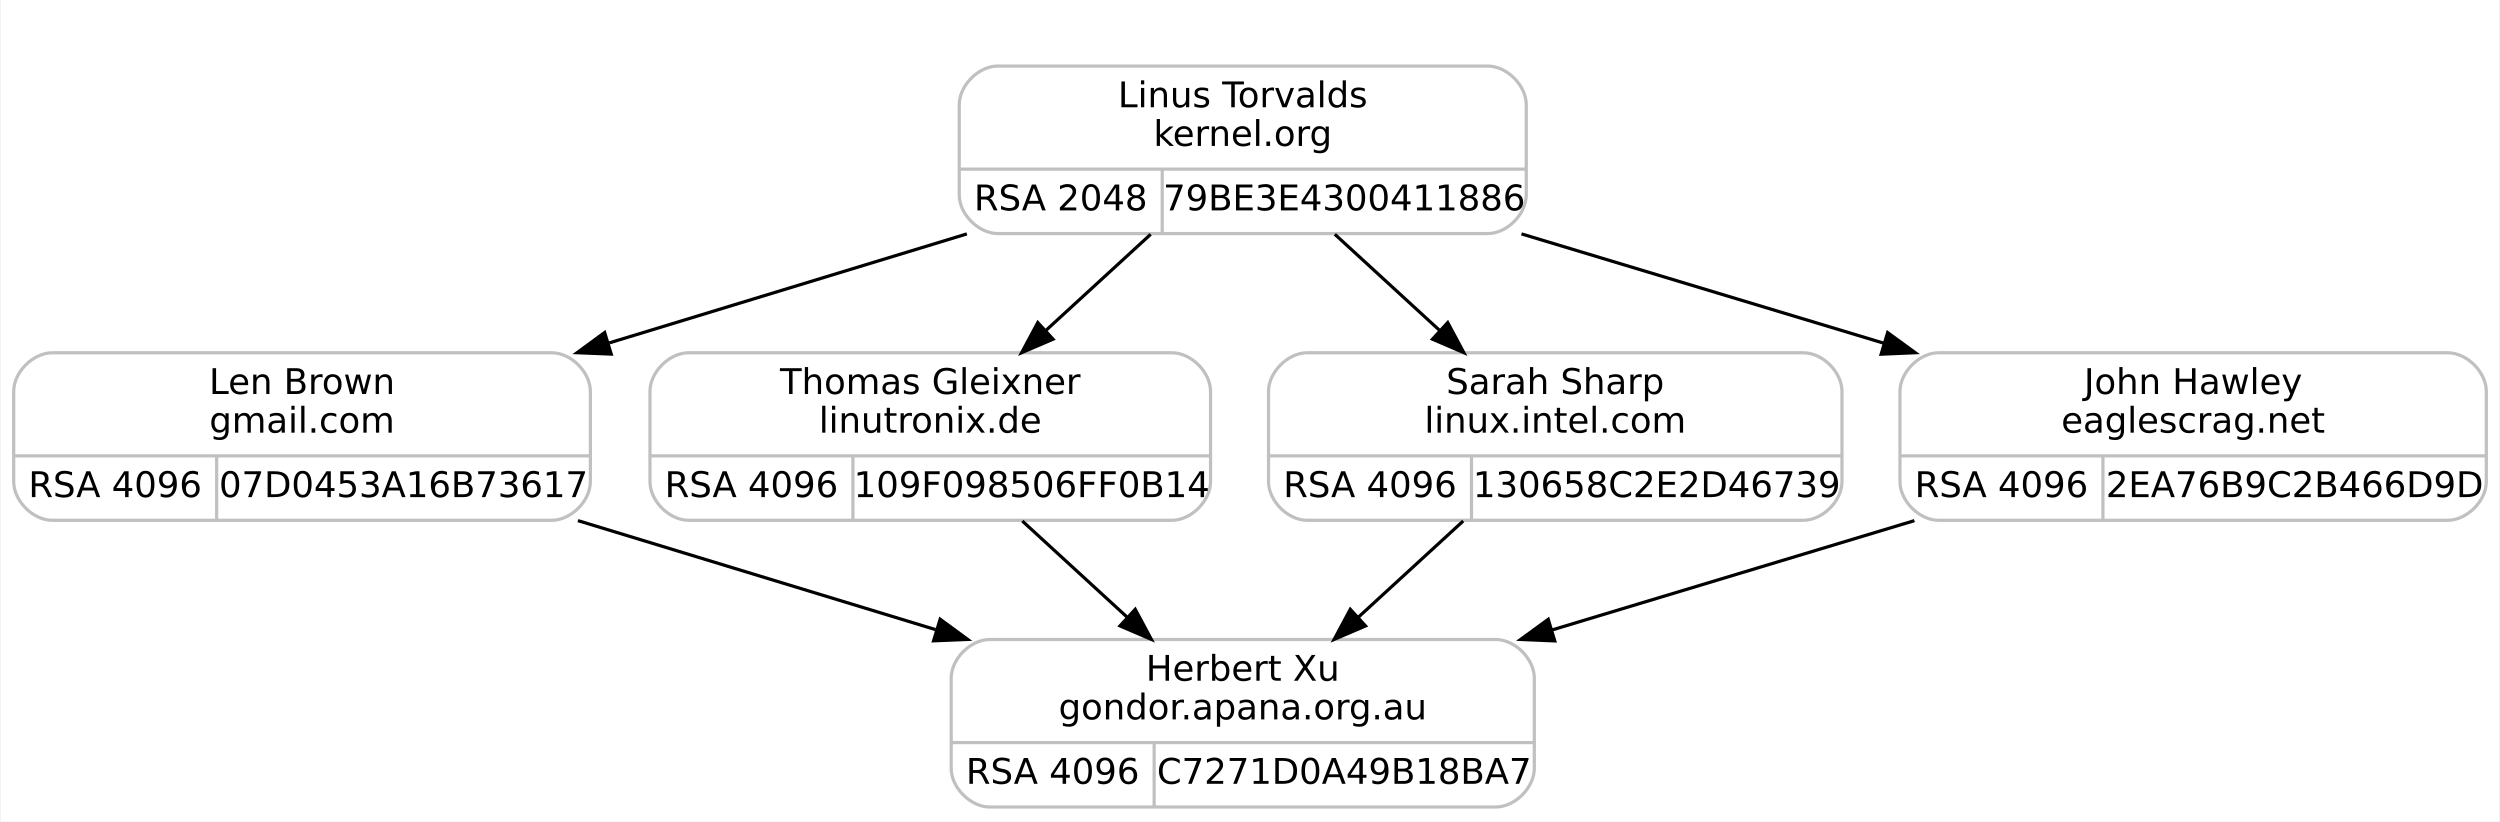
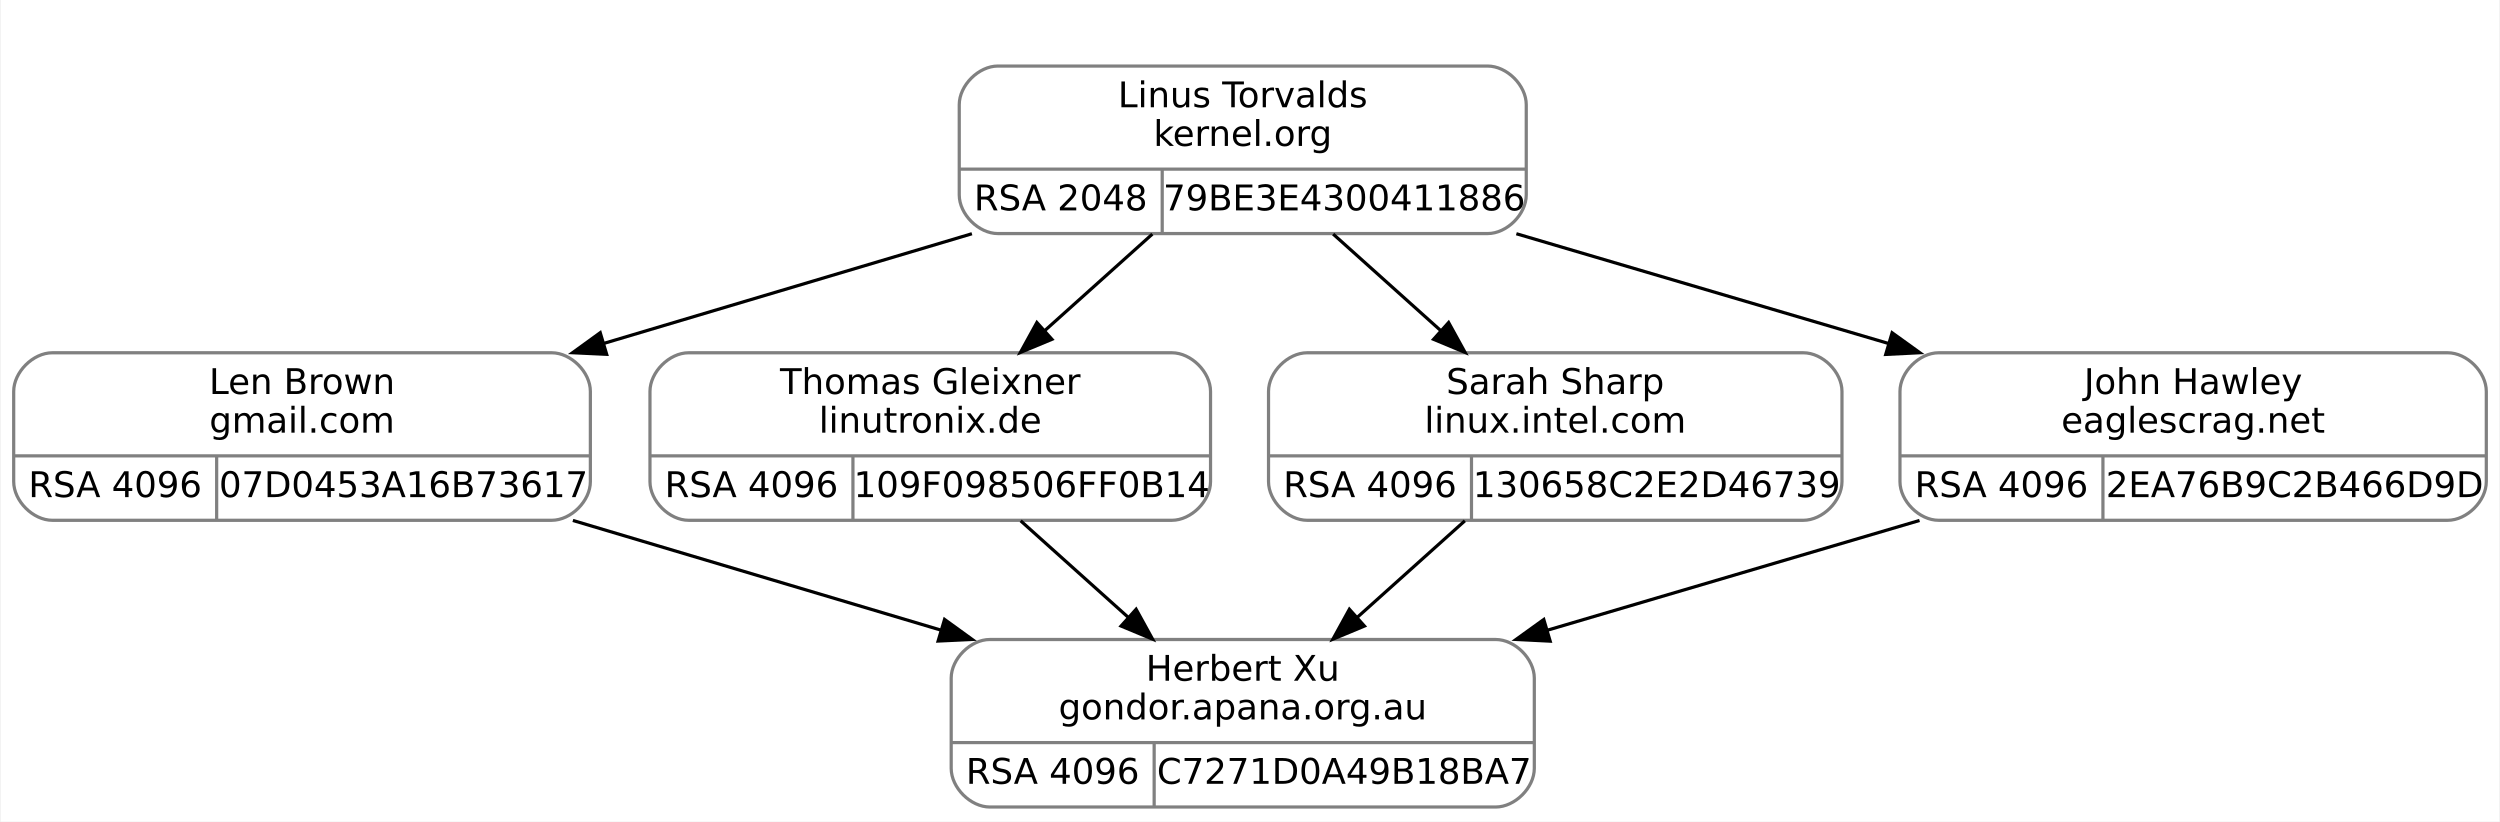
<svg xmlns="http://www.w3.org/2000/svg" width="776pt" height="255pt" viewBox="0.00 0.00 775.50 255.00">
  <g id="graph0" class="graph" transform="scale(1 1) rotate(0) translate(4 251)">
-     <polygon fill="#ffffff" stroke="transparent" points="-4,4 -4,-251 771.5,-251 771.5,4 -4,4" />
+     <polygon fill="white" stroke="transparent" points="-4,4 -4,-251 771.5,-251 771.5,4 -4,4" />
    <g id="clust1" class="cluster">
-       <polygon fill="none" stroke="#ffffff" points="285.5,-170 285.5,-239 477.5,-239 477.5,-170 285.5,-170" />
+       <polygon fill="none" stroke="white" points="285.5,-170 285.5,-239 477.5,-239 477.5,-170 285.5,-170" />
    </g>
    <g id="node1" class="node">
-       <path fill="none" stroke="#c0c0c0" d="M12,-89.5C12,-89.5 167,-89.5 167,-89.5 173,-89.5 179,-95.5 179,-101.5 179,-101.5 179,-129.5 179,-129.5 179,-135.5 173,-141.5 167,-141.5 167,-141.5 12,-141.5 12,-141.5 6,-141.5 0,-135.5 0,-129.5 0,-129.5 0,-101.5 0,-101.5 0,-95.5 6,-89.5 12,-89.5" />
-       <text text-anchor="middle" x="89.5" y="-128.7" font-family="droid sans,dejavu sans,helvetica" font-size="11.00" fill="#000000">Len Brown</text>
-       <text text-anchor="middle" x="89.5" y="-116.7" font-family="droid sans,dejavu sans,helvetica" font-size="11.00" fill="#000000">gmail.com</text>
-       <polyline fill="none" stroke="#c0c0c0" points="0,-109.5 179,-109.5 " />
-       <text text-anchor="middle" x="31.5" y="-96.7" font-family="droid sans,dejavu sans,helvetica" font-size="11.00" fill="#000000">RSA 4096</text>
-       <polyline fill="none" stroke="#c0c0c0" points="63,-89.5 63,-109.5 " />
-       <text text-anchor="middle" x="121" y="-96.7" font-family="droid sans,dejavu sans,helvetica" font-size="11.00" fill="#000000">07D0453A16B73617</text>
+       <path fill="none" stroke="gray" d="M12,-89.5C12,-89.5 167,-89.5 167,-89.5 173,-89.5 179,-95.5 179,-101.5 179,-101.5 179,-129.5 179,-129.5 179,-135.5 173,-141.5 167,-141.5 167,-141.5 12,-141.5 12,-141.5 6,-141.5 0,-135.5 0,-129.5 0,-129.5 0,-101.5 0,-101.5 0,-95.5 6,-89.5 12,-89.5" />
+       <text text-anchor="middle" x="89.5" y="-128.7" font-family="droid sans,dejavu sans,helvetica" font-size="11.00">Len Brown</text>
+       <text text-anchor="middle" x="89.5" y="-116.7" font-family="droid sans,dejavu sans,helvetica" font-size="11.00">gmail.com</text>
+       <polyline fill="none" stroke="gray" points="0,-109.5 179,-109.5 " />
+       <text text-anchor="middle" x="31.5" y="-96.7" font-family="droid sans,dejavu sans,helvetica" font-size="11.00">RSA 4096</text>
+       <polyline fill="none" stroke="gray" points="63,-89.5 63,-109.5 " />
+       <text text-anchor="middle" x="121" y="-96.7" font-family="droid sans,dejavu sans,helvetica" font-size="11.00">07D0453A16B73617</text>
    </g>
    <g id="node3" class="node">
-       <path fill="none" stroke="#c0c0c0" d="M303,-.5C303,-.5 460,-.5 460,-.5 466,-.5 472,-6.5 472,-12.5 472,-12.5 472,-40.5 472,-40.5 472,-46.5 466,-52.5 460,-52.5 460,-52.5 303,-52.5 303,-52.5 297,-52.5 291,-46.5 291,-40.5 291,-40.5 291,-12.5 291,-12.5 291,-6.5 297,-.5 303,-.5" />
-       <text text-anchor="middle" x="381.5" y="-39.7" font-family="droid sans,dejavu sans,helvetica" font-size="11.00" fill="#000000">Herbert Xu</text>
-       <text text-anchor="middle" x="381.5" y="-27.7" font-family="droid sans,dejavu sans,helvetica" font-size="11.00" fill="#000000">gondor.apana.org.au</text>
-       <polyline fill="none" stroke="#c0c0c0" points="291,-20.5 472,-20.5 " />
-       <text text-anchor="middle" x="322.5" y="-7.7" font-family="droid sans,dejavu sans,helvetica" font-size="11.00" fill="#000000">RSA 4096</text>
-       <polyline fill="none" stroke="#c0c0c0" points="354,-.5 354,-20.5 " />
-       <text text-anchor="middle" x="413" y="-7.7" font-family="droid sans,dejavu sans,helvetica" font-size="11.00" fill="#000000">C7271D0A49B18BA7</text>
+       <path fill="none" stroke="gray" d="M303,-0.5C303,-0.5 460,-0.5 460,-0.5 466,-0.5 472,-6.5 472,-12.5 472,-12.5 472,-40.5 472,-40.5 472,-46.5 466,-52.5 460,-52.5 460,-52.5 303,-52.5 303,-52.5 297,-52.5 291,-46.5 291,-40.5 291,-40.5 291,-12.5 291,-12.5 291,-6.5 297,-0.5 303,-0.5" />
+       <text text-anchor="middle" x="381.5" y="-39.7" font-family="droid sans,dejavu sans,helvetica" font-size="11.00">Herbert Xu</text>
+       <text text-anchor="middle" x="381.5" y="-27.7" font-family="droid sans,dejavu sans,helvetica" font-size="11.00">gondor.apana.org.au</text>
+       <polyline fill="none" stroke="gray" points="291,-20.5 472,-20.5 " />
+       <text text-anchor="middle" x="322.5" y="-7.7" font-family="droid sans,dejavu sans,helvetica" font-size="11.00">RSA 4096</text>
+       <polyline fill="none" stroke="gray" points="354,-0.5 354,-20.5 " />
+       <text text-anchor="middle" x="413" y="-7.7" font-family="droid sans,dejavu sans,helvetica" font-size="11.00">C7271D0A49B18BA7</text>
    </g>
    <g id="edge2" class="edge">
-       <path fill="none" stroke="#000000" d="M175.137,-89.398C209.977,-78.779 250.384,-66.463 286.158,-55.56" />
-       <polygon fill="#000000" stroke="#000000" points="287.572,-58.788 296.117,-52.524 285.531,-52.092 287.572,-58.788" />
+       <path fill="none" stroke="black" d="M173.57,-89.45C209.29,-78.81 251.09,-66.35 287.81,-55.41" />
+       <polygon fill="black" stroke="black" points="288.94,-58.73 297.52,-52.52 286.94,-52.02 288.94,-58.73" />
    </g>
    <g id="node2" class="node">
-       <path fill="none" stroke="#c0c0c0" d="M305.5,-178.5C305.5,-178.5 457.5,-178.5 457.5,-178.5 463.5,-178.5 469.5,-184.5 469.5,-190.5 469.5,-190.5 469.5,-218.5 469.5,-218.5 469.5,-224.5 463.5,-230.5 457.5,-230.5 457.5,-230.5 305.5,-230.5 305.5,-230.5 299.5,-230.5 293.5,-224.5 293.5,-218.5 293.5,-218.5 293.5,-190.5 293.5,-190.5 293.5,-184.5 299.5,-178.5 305.5,-178.5" />
-       <text text-anchor="middle" x="381.5" y="-217.7" font-family="droid sans,dejavu sans,helvetica" font-size="11.00" fill="#000000">Linus Torvalds</text>
-       <text text-anchor="middle" x="381.5" y="-205.7" font-family="droid sans,dejavu sans,helvetica" font-size="11.00" fill="#000000">kernel.org</text>
-       <polyline fill="none" stroke="#c0c0c0" points="293.5,-198.5 469.5,-198.5 " />
-       <text text-anchor="middle" x="325" y="-185.7" font-family="droid sans,dejavu sans,helvetica" font-size="11.00" fill="#000000">RSA 2048</text>
-       <polyline fill="none" stroke="#c0c0c0" points="356.5,-178.5 356.5,-198.5 " />
-       <text text-anchor="middle" x="413" y="-185.7" font-family="droid sans,dejavu sans,helvetica" font-size="11.00" fill="#000000">79BE3E4300411886</text>
+       <path fill="none" stroke="gray" d="M305.5,-178.5C305.5,-178.5 457.5,-178.5 457.5,-178.5 463.5,-178.5 469.5,-184.5 469.5,-190.5 469.5,-190.5 469.5,-218.5 469.5,-218.5 469.5,-224.5 463.5,-230.5 457.5,-230.5 457.5,-230.5 305.5,-230.5 305.5,-230.5 299.5,-230.5 293.5,-224.5 293.5,-218.5 293.5,-218.5 293.5,-190.5 293.5,-190.5 293.5,-184.5 299.5,-178.5 305.5,-178.5" />
+       <text text-anchor="middle" x="381.5" y="-217.7" font-family="droid sans,dejavu sans,helvetica" font-size="11.00">Linus Torvalds</text>
+       <text text-anchor="middle" x="381.5" y="-205.7" font-family="droid sans,dejavu sans,helvetica" font-size="11.00">kernel.org</text>
+       <polyline fill="none" stroke="gray" points="293.5,-198.5 469.5,-198.5 " />
+       <text text-anchor="middle" x="325" y="-185.7" font-family="droid sans,dejavu sans,helvetica" font-size="11.00">RSA 2048</text>
+       <polyline fill="none" stroke="gray" points="356.5,-178.5 356.5,-198.5 " />
+       <text text-anchor="middle" x="413" y="-185.7" font-family="droid sans,dejavu sans,helvetica" font-size="11.00">79BE3E4300411886</text>
    </g>
    <g id="edge1" class="edge">
-       <path fill="none" stroke="#000000" d="M295.863,-178.398C261.023,-167.779 220.616,-155.464 184.842,-144.56" />
-       <polygon fill="#000000" stroke="#000000" points="185.469,-141.092 174.883,-141.524 183.428,-147.788 185.469,-141.092" />
+       <path fill="none" stroke="black" d="M297.43,-178.45C261.71,-167.81 219.91,-155.35 183.19,-144.41" />
+       <polygon fill="black" stroke="black" points="184.06,-141.02 173.48,-141.52 182.06,-147.73 184.06,-141.02" />
    </g>
    <g id="node4" class="node">
-       <path fill="none" stroke="#c0c0c0" d="M209.5,-89.5C209.5,-89.5 359.5,-89.5 359.5,-89.5 365.5,-89.5 371.5,-95.5 371.5,-101.5 371.5,-101.5 371.5,-129.5 371.5,-129.5 371.5,-135.5 365.5,-141.5 359.5,-141.5 359.5,-141.5 209.5,-141.5 209.5,-141.5 203.5,-141.5 197.5,-135.5 197.5,-129.5 197.5,-129.5 197.5,-101.5 197.5,-101.5 197.5,-95.5 203.5,-89.5 209.5,-89.5" />
-       <text text-anchor="middle" x="284.5" y="-128.7" font-family="droid sans,dejavu sans,helvetica" font-size="11.00" fill="#000000">Thomas Gleixner</text>
-       <text text-anchor="middle" x="284.5" y="-116.7" font-family="droid sans,dejavu sans,helvetica" font-size="11.00" fill="#000000">linutronix.de</text>
-       <polyline fill="none" stroke="#c0c0c0" points="197.5,-109.5 371.5,-109.5 " />
-       <text text-anchor="middle" x="229" y="-96.7" font-family="droid sans,dejavu sans,helvetica" font-size="11.00" fill="#000000">RSA 4096</text>
-       <polyline fill="none" stroke="#c0c0c0" points="260.5,-89.5 260.5,-109.5 " />
-       <text text-anchor="middle" x="316" y="-96.7" font-family="droid sans,dejavu sans,helvetica" font-size="11.00" fill="#000000">109F098506FF0B14</text>
+       <path fill="none" stroke="gray" d="M209.5,-89.5C209.5,-89.5 359.5,-89.5 359.5,-89.5 365.5,-89.5 371.5,-95.5 371.5,-101.5 371.5,-101.5 371.5,-129.5 371.5,-129.5 371.5,-135.5 365.5,-141.5 359.5,-141.5 359.5,-141.5 209.5,-141.5 209.5,-141.5 203.5,-141.5 197.5,-135.5 197.5,-129.5 197.5,-129.5 197.5,-101.5 197.5,-101.5 197.5,-95.5 203.5,-89.5 209.5,-89.5" />
+       <text text-anchor="middle" x="284.5" y="-128.7" font-family="droid sans,dejavu sans,helvetica" font-size="11.00">Thomas Gleixner</text>
+       <text text-anchor="middle" x="284.5" y="-116.7" font-family="droid sans,dejavu sans,helvetica" font-size="11.00">linutronix.de</text>
+       <polyline fill="none" stroke="gray" points="197.5,-109.5 371.5,-109.5 " />
+       <text text-anchor="middle" x="229" y="-96.7" font-family="droid sans,dejavu sans,helvetica" font-size="11.00">RSA 4096</text>
+       <polyline fill="none" stroke="gray" points="260.5,-89.5 260.5,-109.5 " />
+       <text text-anchor="middle" x="316" y="-96.7" font-family="droid sans,dejavu sans,helvetica" font-size="11.00">109F098506FF0B14</text>
    </g>
    <g id="edge3" class="edge">
-       <path fill="none" stroke="#000000" d="M352.921,-178.278C342.758,-168.954 331.183,-158.333 320.48,-148.513" />
-       <polygon fill="#000000" stroke="#000000" points="322.609,-145.716 312.874,-141.534 317.877,-150.874 322.609,-145.716" />
+       <path fill="none" stroke="black" d="M353.44,-178.34C342.99,-168.96 330.98,-158.19 319.95,-148.29" />
+       <polygon fill="black" stroke="black" points="322.27,-145.68 312.49,-141.61 317.6,-150.89 322.27,-145.68" />
    </g>
    <g id="node5" class="node">
-       <path fill="none" stroke="#c0c0c0" d="M401.5,-89.5C401.5,-89.5 555.5,-89.5 555.5,-89.5 561.5,-89.5 567.5,-95.5 567.5,-101.5 567.5,-101.5 567.5,-129.5 567.5,-129.5 567.5,-135.5 561.5,-141.5 555.5,-141.5 555.5,-141.5 401.5,-141.5 401.5,-141.5 395.5,-141.5 389.5,-135.5 389.5,-129.5 389.5,-129.5 389.5,-101.5 389.5,-101.5 389.5,-95.5 395.5,-89.5 401.5,-89.5" />
-       <text text-anchor="middle" x="478.5" y="-128.7" font-family="droid sans,dejavu sans,helvetica" font-size="11.00" fill="#000000">Sarah Sharp</text>
-       <text text-anchor="middle" x="478.5" y="-116.7" font-family="droid sans,dejavu sans,helvetica" font-size="11.00" fill="#000000">linux.intel.com</text>
-       <polyline fill="none" stroke="#c0c0c0" points="389.5,-109.5 567.5,-109.5 " />
-       <text text-anchor="middle" x="421" y="-96.7" font-family="droid sans,dejavu sans,helvetica" font-size="11.00" fill="#000000">RSA 4096</text>
-       <polyline fill="none" stroke="#c0c0c0" points="452.5,-89.5 452.5,-109.5 " />
-       <text text-anchor="middle" x="510" y="-96.7" font-family="droid sans,dejavu sans,helvetica" font-size="11.00" fill="#000000">130658C2E2D46739</text>
+       <path fill="none" stroke="gray" d="M401.5,-89.5C401.5,-89.5 555.5,-89.5 555.5,-89.5 561.5,-89.5 567.5,-95.5 567.5,-101.5 567.5,-101.5 567.5,-129.5 567.5,-129.5 567.5,-135.5 561.5,-141.5 555.5,-141.5 555.5,-141.5 401.5,-141.5 401.5,-141.5 395.5,-141.5 389.5,-135.5 389.5,-129.5 389.5,-129.5 389.5,-101.5 389.5,-101.5 389.5,-95.5 395.5,-89.5 401.5,-89.5" />
+       <text text-anchor="middle" x="478.5" y="-128.7" font-family="droid sans,dejavu sans,helvetica" font-size="11.00">Sarah Sharp</text>
+       <text text-anchor="middle" x="478.5" y="-116.7" font-family="droid sans,dejavu sans,helvetica" font-size="11.00">linux.intel.com</text>
+       <polyline fill="none" stroke="gray" points="389.5,-109.5 567.5,-109.5 " />
+       <text text-anchor="middle" x="421" y="-96.7" font-family="droid sans,dejavu sans,helvetica" font-size="11.00">RSA 4096</text>
+       <polyline fill="none" stroke="gray" points="452.5,-89.5 452.5,-109.5 " />
+       <text text-anchor="middle" x="510" y="-96.7" font-family="droid sans,dejavu sans,helvetica" font-size="11.00">130658C2E2D46739</text>
    </g>
    <g id="edge5" class="edge">
-       <path fill="none" stroke="#000000" d="M410.079,-178.278C420.242,-168.954 431.817,-158.333 442.52,-148.513" />
-       <polygon fill="#000000" stroke="#000000" points="445.123,-150.874 450.126,-141.534 440.391,-145.716 445.123,-150.874" />
+       <path fill="none" stroke="black" d="M409.56,-178.34C420.01,-168.96 432.02,-158.19 443.05,-148.29" />
+       <polygon fill="black" stroke="black" points="445.4,-150.89 450.51,-141.61 440.73,-145.68 445.4,-150.89" />
    </g>
    <g id="node6" class="node">
-       <path fill="none" stroke="#c0c0c0" d="M597.5,-89.5C597.5,-89.5 755.5,-89.5 755.5,-89.5 761.5,-89.5 767.5,-95.5 767.5,-101.5 767.5,-101.5 767.5,-129.5 767.5,-129.5 767.5,-135.5 761.5,-141.5 755.5,-141.5 755.5,-141.5 597.5,-141.5 597.5,-141.5 591.5,-141.5 585.5,-135.5 585.5,-129.5 585.5,-129.5 585.5,-101.5 585.5,-101.5 585.5,-95.5 591.5,-89.5 597.5,-89.5" />
-       <text text-anchor="middle" x="676.5" y="-128.7" font-family="droid sans,dejavu sans,helvetica" font-size="11.00" fill="#000000">John Hawley</text>
-       <text text-anchor="middle" x="676.5" y="-116.7" font-family="droid sans,dejavu sans,helvetica" font-size="11.00" fill="#000000">eaglescrag.net</text>
-       <polyline fill="none" stroke="#c0c0c0" points="585.5,-109.5 767.5,-109.5 " />
-       <text text-anchor="middle" x="617" y="-96.7" font-family="droid sans,dejavu sans,helvetica" font-size="11.00" fill="#000000">RSA 4096</text>
-       <polyline fill="none" stroke="#c0c0c0" points="648.5,-89.5 648.5,-109.5 " />
-       <text text-anchor="middle" x="708" y="-96.7" font-family="droid sans,dejavu sans,helvetica" font-size="11.00" fill="#000000">2EA76B9C2B466D9D</text>
+       <path fill="none" stroke="gray" d="M597.5,-89.5C597.5,-89.5 755.5,-89.5 755.5,-89.5 761.5,-89.5 767.5,-95.5 767.5,-101.5 767.5,-101.5 767.5,-129.5 767.5,-129.5 767.5,-135.5 761.5,-141.5 755.5,-141.5 755.5,-141.5 597.5,-141.5 597.5,-141.5 591.5,-141.5 585.5,-135.5 585.5,-129.5 585.5,-129.5 585.5,-101.5 585.5,-101.5 585.5,-95.5 591.5,-89.5 597.5,-89.5" />
+       <text text-anchor="middle" x="676.5" y="-128.7" font-family="droid sans,dejavu sans,helvetica" font-size="11.00">John Hawley</text>
+       <text text-anchor="middle" x="676.5" y="-116.7" font-family="droid sans,dejavu sans,helvetica" font-size="11.00">eaglescrag.net</text>
+       <polyline fill="none" stroke="gray" points="585.5,-109.5 767.5,-109.5 " />
+       <text text-anchor="middle" x="617" y="-96.7" font-family="droid sans,dejavu sans,helvetica" font-size="11.00">RSA 4096</text>
+       <polyline fill="none" stroke="gray" points="648.5,-89.5 648.5,-109.5 " />
+       <text text-anchor="middle" x="708" y="-96.7" font-family="droid sans,dejavu sans,helvetica" font-size="11.00">2EA76B9C2B466D9D</text>
    </g>
    <g id="edge7" class="edge">
-       <path fill="none" stroke="#000000" d="M468.017,-178.398C503.365,-167.734 544.386,-155.358 580.642,-144.42" />
-       <polygon fill="#000000" stroke="#000000" points="581.677,-147.763 590.24,-141.524 579.655,-141.062 581.677,-147.763" />
+       <path fill="none" stroke="black" d="M466.43,-178.45C502.52,-167.81 544.75,-155.35 581.85,-144.41" />
+       <polygon fill="black" stroke="black" points="583.06,-147.71 591.66,-141.52 581.08,-140.99 583.06,-147.71" />
    </g>
    <g id="edge4" class="edge">
-       <path fill="none" stroke="#000000" d="M313.079,-89.278C323.242,-79.954 334.817,-69.333 345.52,-59.513" />
-       <polygon fill="#000000" stroke="#000000" points="348.123,-61.874 353.126,-52.534 343.391,-56.716 348.123,-61.874" />
+       <path fill="none" stroke="black" d="M312.56,-89.34C323.01,-79.96 335.02,-69.19 346.05,-59.29" />
+       <polygon fill="black" stroke="black" points="348.4,-61.89 353.51,-52.61 343.73,-56.68 348.4,-61.89" />
    </g>
    <g id="edge6" class="edge">
-       <path fill="none" stroke="#000000" d="M449.921,-89.278C439.758,-79.954 428.183,-69.333 417.48,-59.513" />
-       <polygon fill="#000000" stroke="#000000" points="419.609,-56.716 409.874,-52.534 414.877,-61.874 419.609,-56.716" />
+       <path fill="none" stroke="black" d="M450.44,-89.34C439.99,-79.96 427.98,-69.19 416.95,-59.29" />
+       <polygon fill="black" stroke="black" points="419.27,-56.68 409.49,-52.61 414.6,-61.89 419.27,-56.68" />
    </g>
    <g id="edge8" class="edge">
-       <path fill="none" stroke="#000000" d="M589.984,-89.398C554.635,-78.734 513.614,-66.358 477.358,-55.42" />
-       <polygon fill="#000000" stroke="#000000" points="478.345,-52.062 467.76,-52.524 476.323,-58.764 478.345,-52.062" />
+       <path fill="none" stroke="black" d="M591.57,-89.45C555.48,-78.81 513.25,-66.35 476.15,-55.41" />
+       <polygon fill="black" stroke="black" points="476.92,-51.99 466.34,-52.52 474.94,-58.71 476.92,-51.99" />
    </g>
  </g>
</svg>
